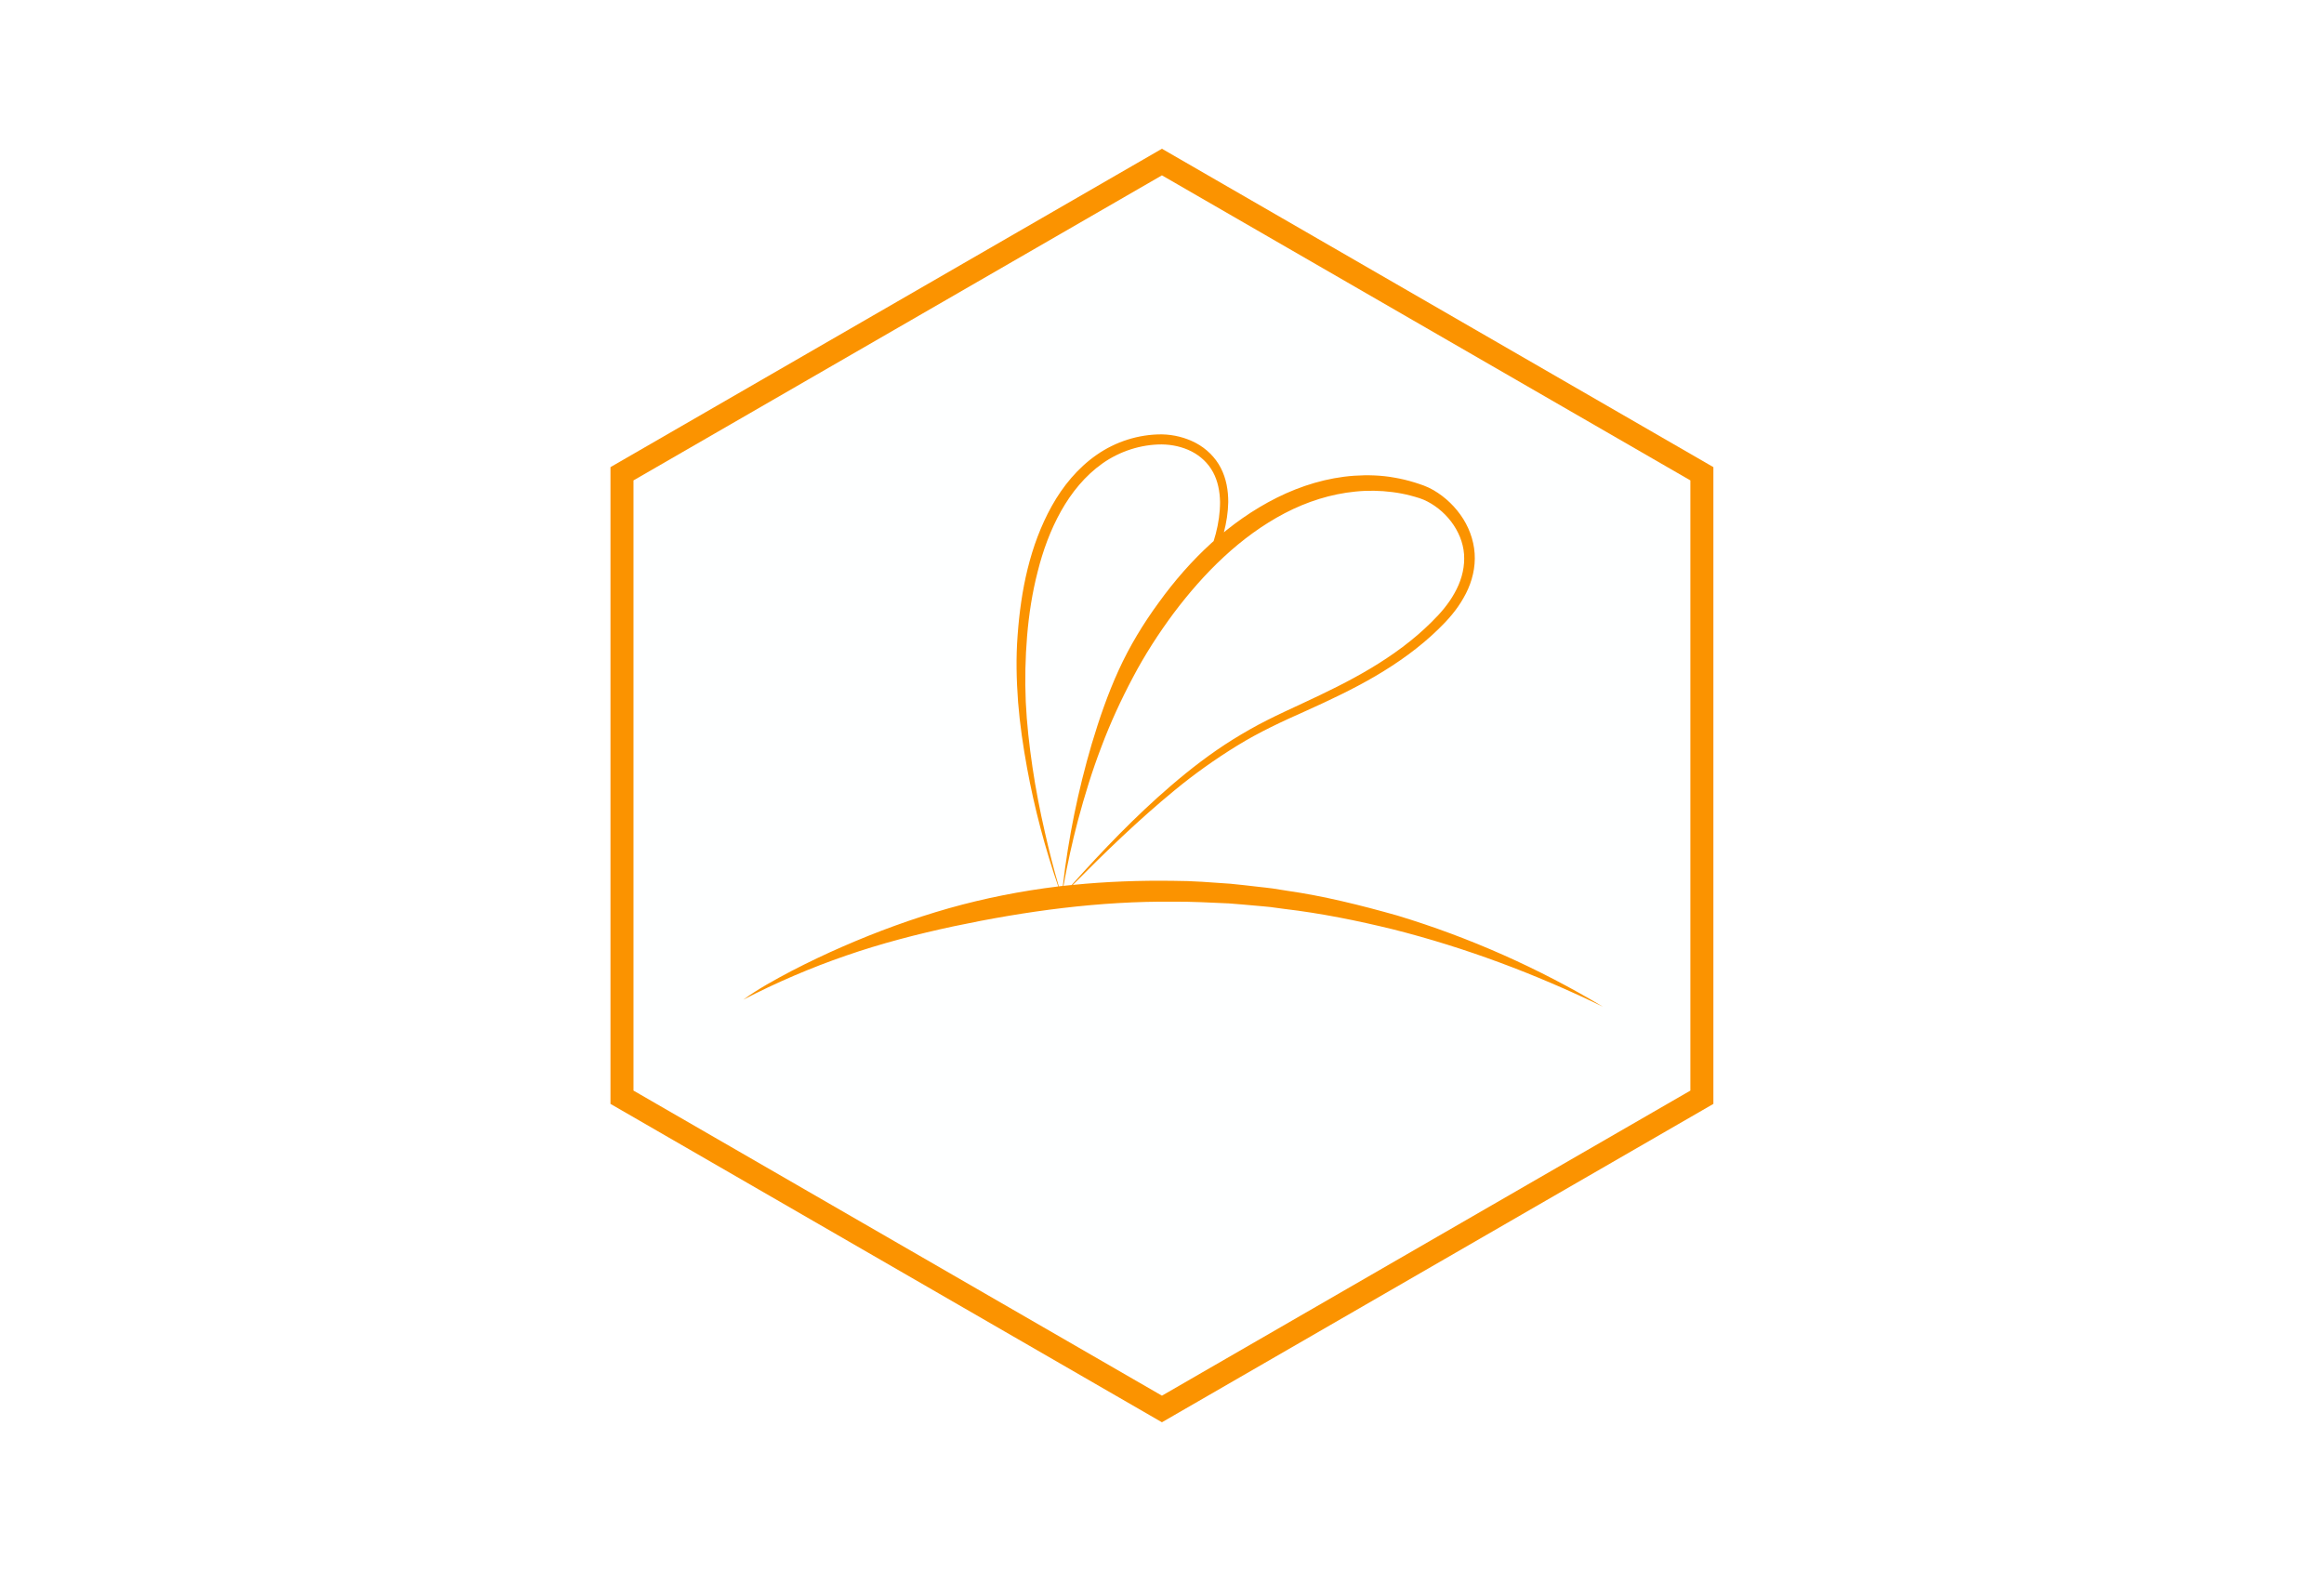
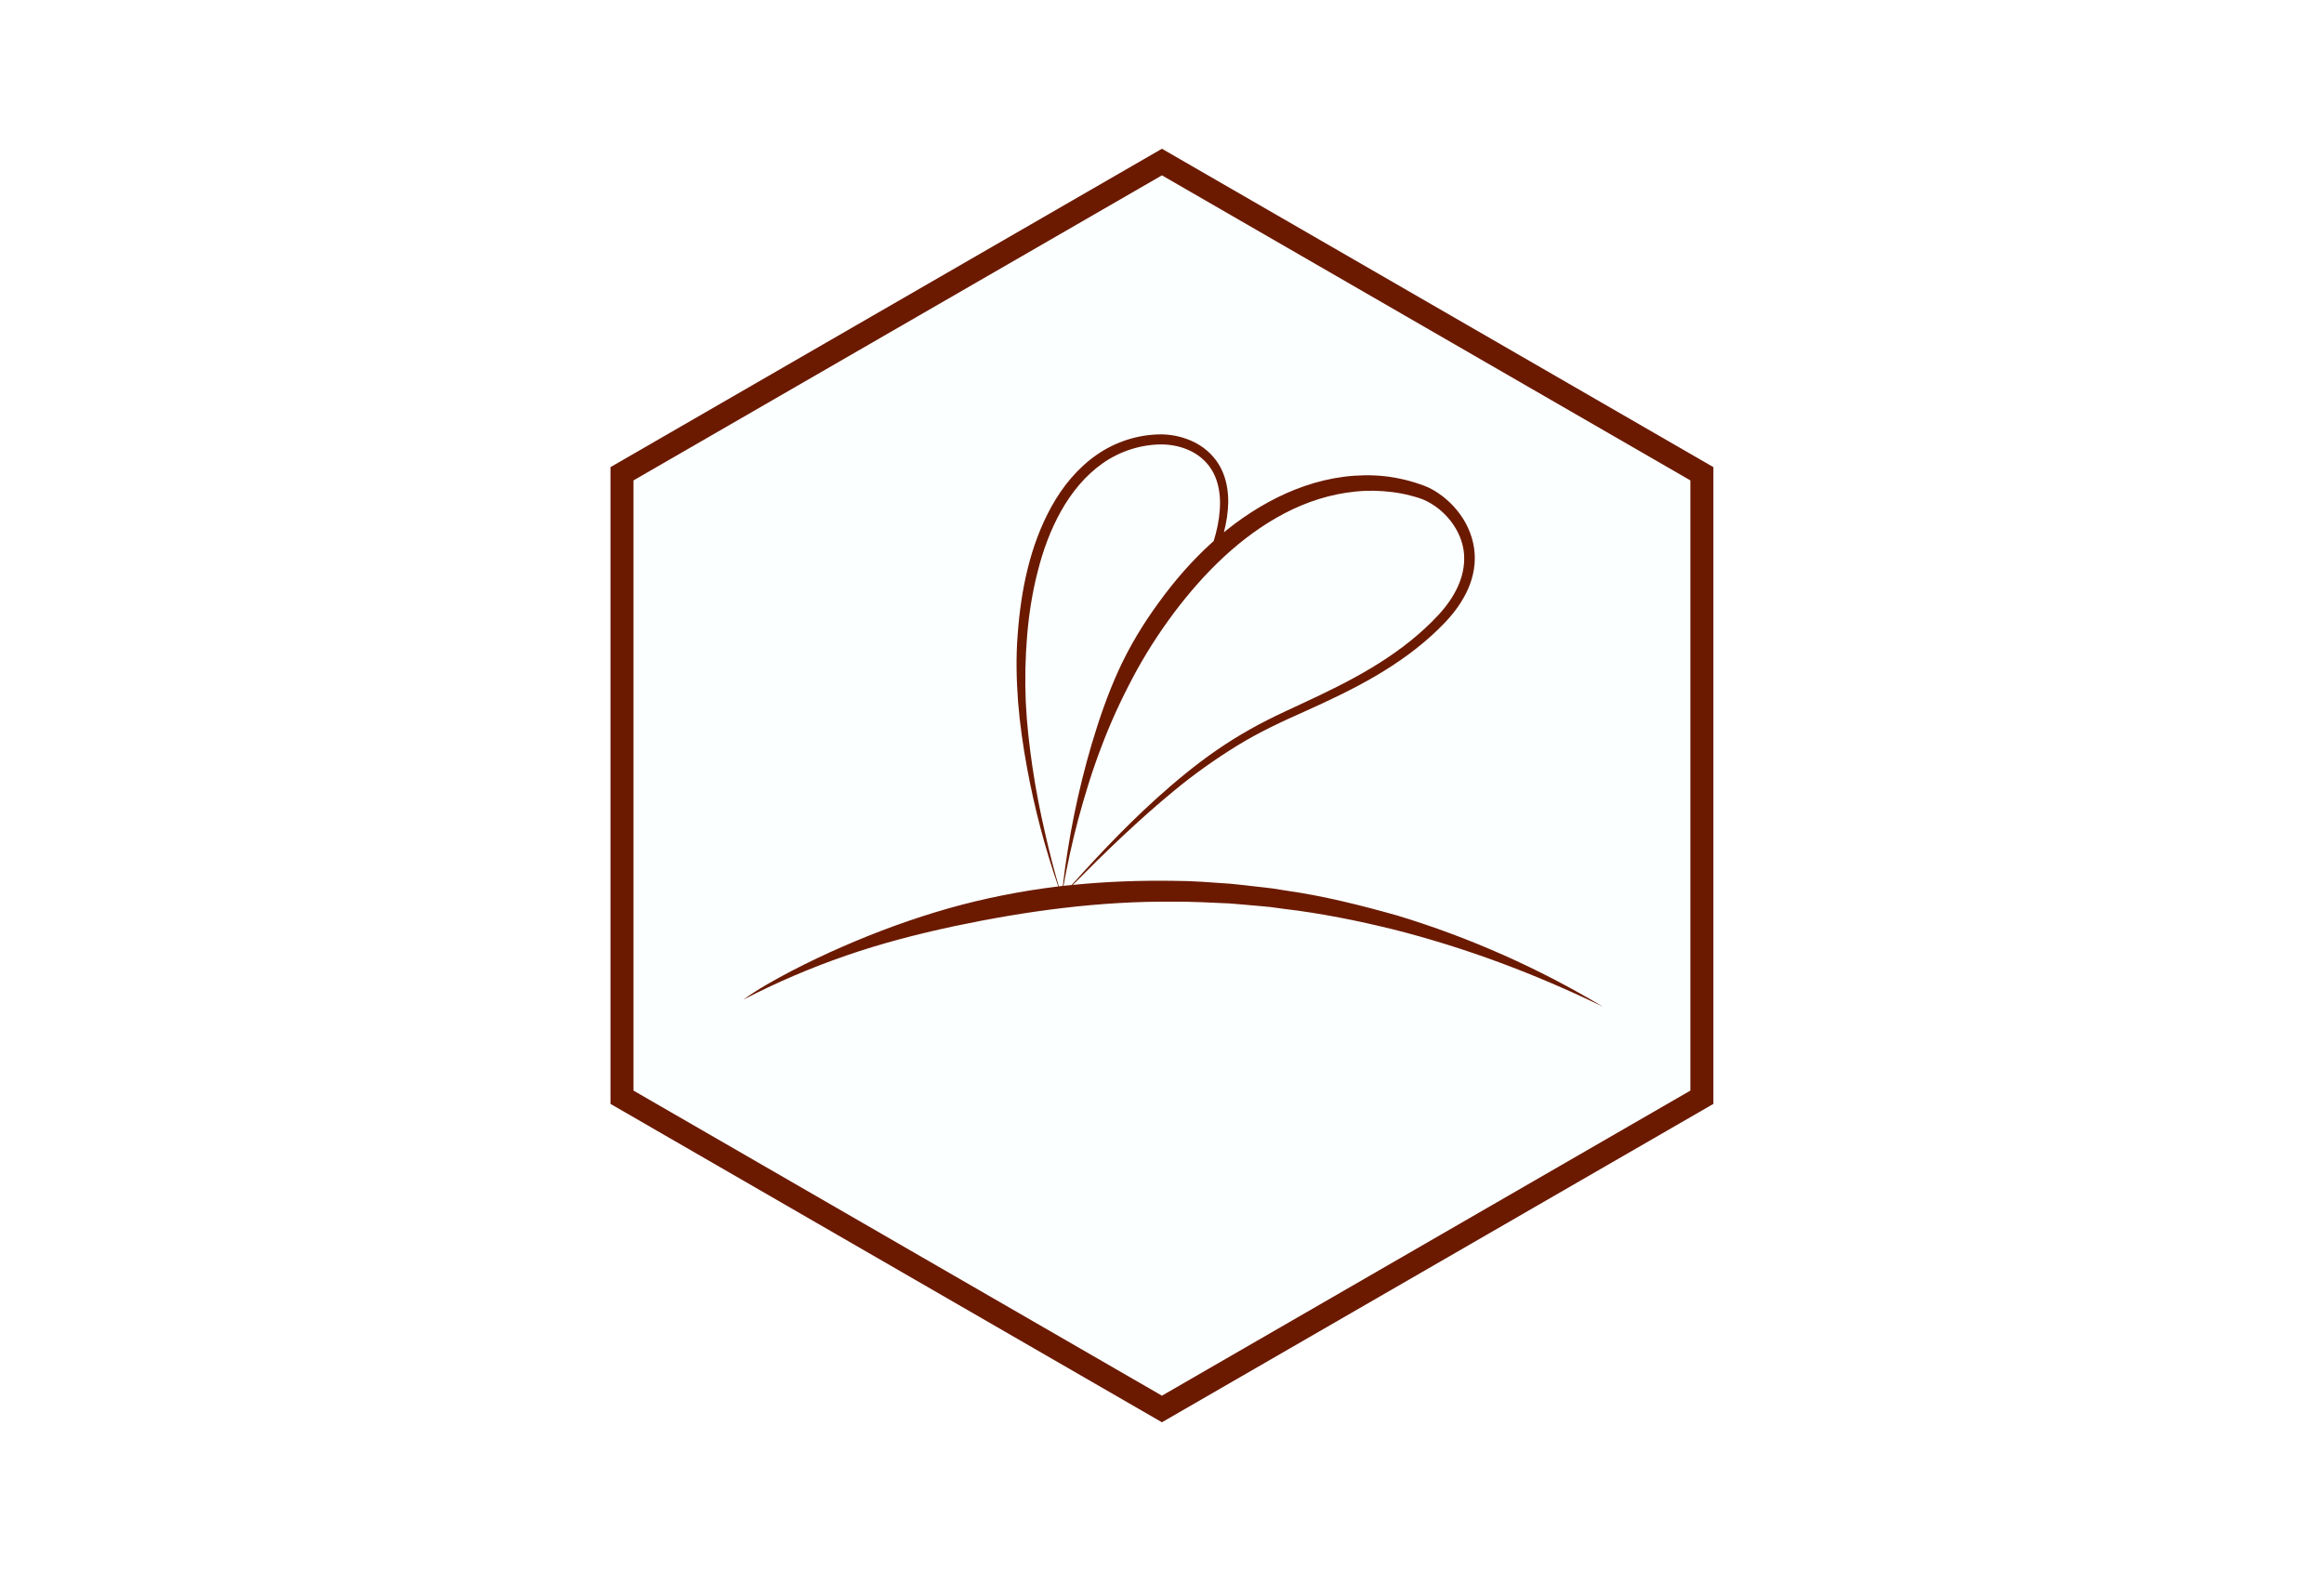
<svg xmlns="http://www.w3.org/2000/svg" version="1.1" id="svg4485" xml:space="preserve" width="250" height="169" viewBox="0 0 250 169">
  <defs id="defs4489">
    <clipPath clipPathUnits="userSpaceOnUse" id="clipPath4501">
      <path d="M 0,240.945 H 240.945 V 0 H 0 Z" id="path4499" />
    </clipPath>
    <clipPath clipPathUnits="userSpaceOnUse" id="clipPath4501-8">
      <path d="M 0,240.945 H 240.945 V 0 H 0 Z" id="path4499-6" />
    </clipPath>
  </defs>
  <g id="g4493" transform="matrix(1.333333,0,0,-1.333333,0,169)">
    <g id="g4495">
-       <g style="fill:#fb9300;fill-opacity:1" id="g4737" transform="matrix(2.112095,0,0,2.112095,51.10997,38.75991)">
-         <path style="display:inline;fill:#fbffff;fill-opacity:0.196;fill-rule:nonzero;stroke:none" d="M 20.186,-12.67 -0.879,-0.508 V 23.816 L 20.186,35.978 41.251,23.816 V -0.508 Z" id="path4735" clip-path="none" />
+       <g style="display:inline;fill:#fb9300;fill-opacity:1" id="g4737" transform="matrix(2.112095,0,0,2.112095,51.10997,38.75991)">
+         <path style="display:inline;fill:#fbffff;fill-opacity:0.962;fill-rule:nonzero;stroke:none" d="M 20.186,-12.67 -0.879,-0.508 V 23.816 L 20.186,35.978 41.251,23.816 V -0.508 Z" id="path4735" clip-path="none" />
      </g>
-       <g transform="matrix(2.112095,0,0,2.112095,86.96511,60.54511)" id="g4819-4" style="display:inline;fill:#fb9300;fill-opacity:1">
-         <path id="path4821-7" style="fill:#fb9300;fill-opacity:1;fill-rule:nonzero;stroke:none" d="m 0,0 c 0.255,0.951 0.542,1.893 0.894,2.809 0.344,0.919 0.755,1.808 1.21,2.665 0.453,0.859 0.975,1.669 1.554,2.448 1.16,1.542 2.554,2.935 4.246,3.821 0.843,0.44 1.76,0.733 2.698,0.825 0.469,0.049 0.942,0.04 1.409,-0.02 0.234,-0.029 0.466,-0.074 0.694,-0.133 0.115,-0.026 0.226,-0.066 0.34,-0.098 0.104,-0.036 0.204,-0.074 0.304,-0.128 0.796,-0.412 1.415,-1.27 1.407,-2.182 0,-0.453 -0.136,-0.906 -0.367,-1.313 C 14.163,8.283 13.852,7.918 13.506,7.581 12.82,6.896 12.026,6.321 11.19,5.819 10.352,5.317 9.467,4.89 8.573,4.475 8.126,4.267 7.676,4.062 7.231,3.836 6.786,3.614 6.354,3.364 5.931,3.104 5.085,2.578 4.295,1.969 3.544,1.323 2.186,0.157 0.952,-1.136 -0.239,-2.462 -0.343,-2.473 -0.446,-2.481 -0.55,-2.493 -0.4,-1.654 -0.217,-0.822 0,0 m 12.199,-3.627 c -1.386,0.391 -2.789,0.743 -4.22,0.948 l -0.536,0.085 c -0.178,0.025 -0.358,0.042 -0.538,0.063 -0.359,0.039 -0.718,0.086 -1.077,0.118 -0.721,0.051 -1.443,0.111 -2.166,0.111 -1.287,0.019 -2.577,-0.027 -3.858,-0.156 1.247,1.258 2.52,2.49 3.884,3.61 0.758,0.626 1.56,1.195 2.393,1.708 0.834,0.515 1.72,0.926 2.624,1.327 0.9,0.406 1.801,0.829 2.662,1.333 0.859,0.505 1.683,1.089 2.403,1.792 0.362,0.348 0.705,0.738 0.959,1.191 0.261,0.447 0.428,0.968 0.432,1.503 0.005,0.536 -0.16,1.067 -0.441,1.516 -0.284,0.449 -0.67,0.827 -1.136,1.1 -0.115,0.068 -0.243,0.126 -0.37,0.175 -0.122,0.041 -0.242,0.089 -0.366,0.123 -0.247,0.076 -0.498,0.136 -0.753,0.18 -0.509,0.093 -1.029,0.108 -1.543,0.073 C 9.521,13.1 8.519,12.791 7.604,12.336 5.768,11.418 4.27,9.963 3.095,8.338 2.502,7.53 1.973,6.66 1.557,5.745 1.139,4.831 0.815,3.884 0.53,2.932 0.006,1.152 -0.364,-0.664 -0.576,-2.495 c -0.031,-0.004 -0.064,-0.006 -0.095,-0.01 -0.02,-0.002 -0.04,-0.006 -0.06,-0.008 -0.198,0.685 -0.375,1.376 -0.531,2.071 -0.189,0.821 -0.35,1.648 -0.473,2.48 -0.123,0.832 -0.218,1.668 -0.257,2.505 -0.035,0.837 -0.018,1.672 0.051,2.505 0.069,0.833 0.197,1.66 0.405,2.464 0.201,0.805 0.488,1.588 0.889,2.305 0.4,0.714 0.927,1.361 1.587,1.827 0.659,0.464 1.459,0.724 2.26,0.725 0.393,-0.004 0.79,-0.09 1.138,-0.266 0.347,-0.177 0.639,-0.45 0.823,-0.792 0.186,-0.342 0.262,-0.742 0.269,-1.144 0,-0.404 -0.059,-0.813 -0.164,-1.212 -0.024,-0.094 -0.055,-0.186 -0.081,-0.279 0.128,0.114 0.259,0.226 0.392,0.335 0.097,0.375 0.159,0.762 0.166,1.156 10e-4,0.439 -0.073,0.895 -0.284,1.302 -0.208,0.407 -0.553,0.742 -0.954,0.955 -0.402,0.211 -0.849,0.321 -1.3,0.329 C 2.316,14.757 1.438,14.474 0.714,13.969 -0.011,13.464 -0.577,12.77 -0.999,12.014 -1.845,10.492 -2.18,8.769 -2.303,7.077 -2.369,6.228 -2.348,5.371 -2.285,4.524 c 0.068,-0.848 0.192,-1.688 0.344,-2.521 0.282,-1.536 0.683,-3.046 1.19,-4.519 -1.41,-0.172 -2.808,-0.447 -4.173,-0.832 -1.39,-0.395 -2.748,-0.892 -4.066,-1.468 -0.66,-0.287 -1.309,-0.597 -1.946,-0.927 -0.634,-0.335 -1.266,-0.679 -1.848,-1.099 1.27,0.658 2.582,1.22 3.927,1.684 1.345,0.466 2.722,0.821 4.105,1.118 2.766,0.585 5.577,0.968 8.405,0.942 0.706,0.004 1.411,-0.034 2.118,-0.066 0.352,-0.024 0.704,-0.061 1.056,-0.09 0.176,-0.017 0.352,-0.029 0.528,-0.049 L 7.88,-3.374 c 1.406,-0.166 2.796,-0.447 4.174,-0.785 2.75,-0.696 5.429,-1.7 8.003,-2.952 -2.454,1.471 -5.099,2.649 -7.858,3.484" />
+       <g transform="matrix(2.112095,0,0,2.112095,86.96511,60.54511)" id="g4819-4" style="display:inline;fill:#6b1a00;fill-opacity:1">
+         <path id="path4821-7" style="fill:#6b1a00;fill-opacity:1;fill-rule:nonzero;stroke:none" d="m 0,0 c 0.255,0.951 0.542,1.893 0.894,2.809 0.344,0.919 0.755,1.808 1.21,2.665 0.453,0.859 0.975,1.669 1.554,2.448 1.16,1.542 2.554,2.935 4.246,3.821 0.843,0.44 1.76,0.733 2.698,0.825 0.469,0.049 0.942,0.04 1.409,-0.02 0.234,-0.029 0.466,-0.074 0.694,-0.133 0.115,-0.026 0.226,-0.066 0.34,-0.098 0.104,-0.036 0.204,-0.074 0.304,-0.128 0.796,-0.412 1.415,-1.27 1.407,-2.182 0,-0.453 -0.136,-0.906 -0.367,-1.313 C 14.163,8.283 13.852,7.918 13.506,7.581 12.82,6.896 12.026,6.321 11.19,5.819 10.352,5.317 9.467,4.89 8.573,4.475 8.126,4.267 7.676,4.062 7.231,3.836 6.786,3.614 6.354,3.364 5.931,3.104 5.085,2.578 4.295,1.969 3.544,1.323 2.186,0.157 0.952,-1.136 -0.239,-2.462 -0.343,-2.473 -0.446,-2.481 -0.55,-2.493 -0.4,-1.654 -0.217,-0.822 0,0 m 12.199,-3.627 c -1.386,0.391 -2.789,0.743 -4.22,0.948 l -0.536,0.085 c -0.178,0.025 -0.358,0.042 -0.538,0.063 -0.359,0.039 -0.718,0.086 -1.077,0.118 -0.721,0.051 -1.443,0.111 -2.166,0.111 -1.287,0.019 -2.577,-0.027 -3.858,-0.156 1.247,1.258 2.52,2.49 3.884,3.61 0.758,0.626 1.56,1.195 2.393,1.708 0.834,0.515 1.72,0.926 2.624,1.327 0.9,0.406 1.801,0.829 2.662,1.333 0.859,0.505 1.683,1.089 2.403,1.792 0.362,0.348 0.705,0.738 0.959,1.191 0.261,0.447 0.428,0.968 0.432,1.503 0.005,0.536 -0.16,1.067 -0.441,1.516 -0.284,0.449 -0.67,0.827 -1.136,1.1 -0.115,0.068 -0.243,0.126 -0.37,0.175 -0.122,0.041 -0.242,0.089 -0.366,0.123 -0.247,0.076 -0.498,0.136 -0.753,0.18 -0.509,0.093 -1.029,0.108 -1.543,0.073 C 9.521,13.1 8.519,12.791 7.604,12.336 5.768,11.418 4.27,9.963 3.095,8.338 2.502,7.53 1.973,6.66 1.557,5.745 1.139,4.831 0.815,3.884 0.53,2.932 0.006,1.152 -0.364,-0.664 -0.576,-2.495 c -0.031,-0.004 -0.064,-0.006 -0.095,-0.01 -0.02,-0.002 -0.04,-0.006 -0.06,-0.008 -0.198,0.685 -0.375,1.376 -0.531,2.071 -0.189,0.821 -0.35,1.648 -0.473,2.48 -0.123,0.832 -0.218,1.668 -0.257,2.505 -0.035,0.837 -0.018,1.672 0.051,2.505 0.069,0.833 0.197,1.66 0.405,2.464 0.201,0.805 0.488,1.588 0.889,2.305 0.4,0.714 0.927,1.361 1.587,1.827 0.659,0.464 1.459,0.724 2.26,0.725 0.393,-0.004 0.79,-0.09 1.138,-0.266 0.347,-0.177 0.639,-0.45 0.823,-0.792 0.186,-0.342 0.262,-0.742 0.269,-1.144 0,-0.404 -0.059,-0.813 -0.164,-1.212 -0.024,-0.094 -0.055,-0.186 -0.081,-0.279 0.128,0.114 0.259,0.226 0.392,0.335 0.097,0.375 0.159,0.762 0.166,1.156 10e-4,0.439 -0.073,0.895 -0.284,1.302 -0.208,0.407 -0.553,0.742 -0.954,0.955 -0.402,0.211 -0.849,0.321 -1.3,0.329 C 2.316,14.757 1.438,14.474 0.714,13.969 -0.011,13.464 -0.577,12.77 -0.999,12.014 -1.845,10.492 -2.18,8.769 -2.303,7.077 -2.369,6.228 -2.348,5.371 -2.285,4.524 c 0.068,-0.848 0.192,-1.688 0.344,-2.521 0.282,-1.536 0.683,-3.046 1.19,-4.519 -1.41,-0.172 -2.808,-0.447 -4.173,-0.832 -1.39,-0.395 -2.748,-0.892 -4.066,-1.468 -0.66,-0.287 -1.309,-0.597 -1.946,-0.927 -0.634,-0.335 -1.266,-0.679 -1.848,-1.099 1.27,0.658 2.582,1.22 3.927,1.684 1.345,0.466 2.722,0.821 4.105,1.118 2.766,0.585 5.577,0.968 8.405,0.942 0.706,0.004 1.411,-0.034 2.118,-0.066 0.352,-0.024 0.704,-0.061 1.056,-0.09 0.176,-0.017 0.352,-0.029 0.528,-0.049 L 7.88,-3.374 c 1.406,-0.166 2.796,-0.447 4.174,-0.785 2.75,-0.696 5.429,-1.7 8.003,-2.952 -2.454,1.471 -5.099,2.649 -7.858,3.484" />
      </g>
-       <g transform="matrix(2.112095,0,0,2.112095,51.10997,38.75991)" id="g4823-8" style="fill:#fb9300;fill-opacity:1">
-         <path id="path4825-2" style="display:inline;fill:#fb9300;fill-opacity:1;fill-rule:nonzero;stroke:none" d="M 0,0 20.186,-11.654 40.372,0 V 23.309 L 20.186,34.962 0,23.309 Z M 20.186,-12.67 -0.879,-0.508 V 23.816 L 20.186,35.978 41.251,23.816 V -0.508 Z" />
+       <g transform="matrix(2.112095,0,0,2.112095,51.10997,38.75991)" id="g4823-8" style="display:inline;fill:#6b1a00;fill-opacity:1">
+         <path id="path4825-2" style="display:inline;fill:#6b1a00;fill-opacity:1;fill-rule:nonzero;stroke:none" d="M 0,0 20.186,-11.654 40.372,0 V 23.309 L 20.186,34.962 0,23.309 Z M 20.186,-12.67 -0.879,-0.508 V 23.816 L 20.186,35.978 41.251,23.816 V -0.508 Z" />
      </g>
    </g>
  </g>
</svg>
